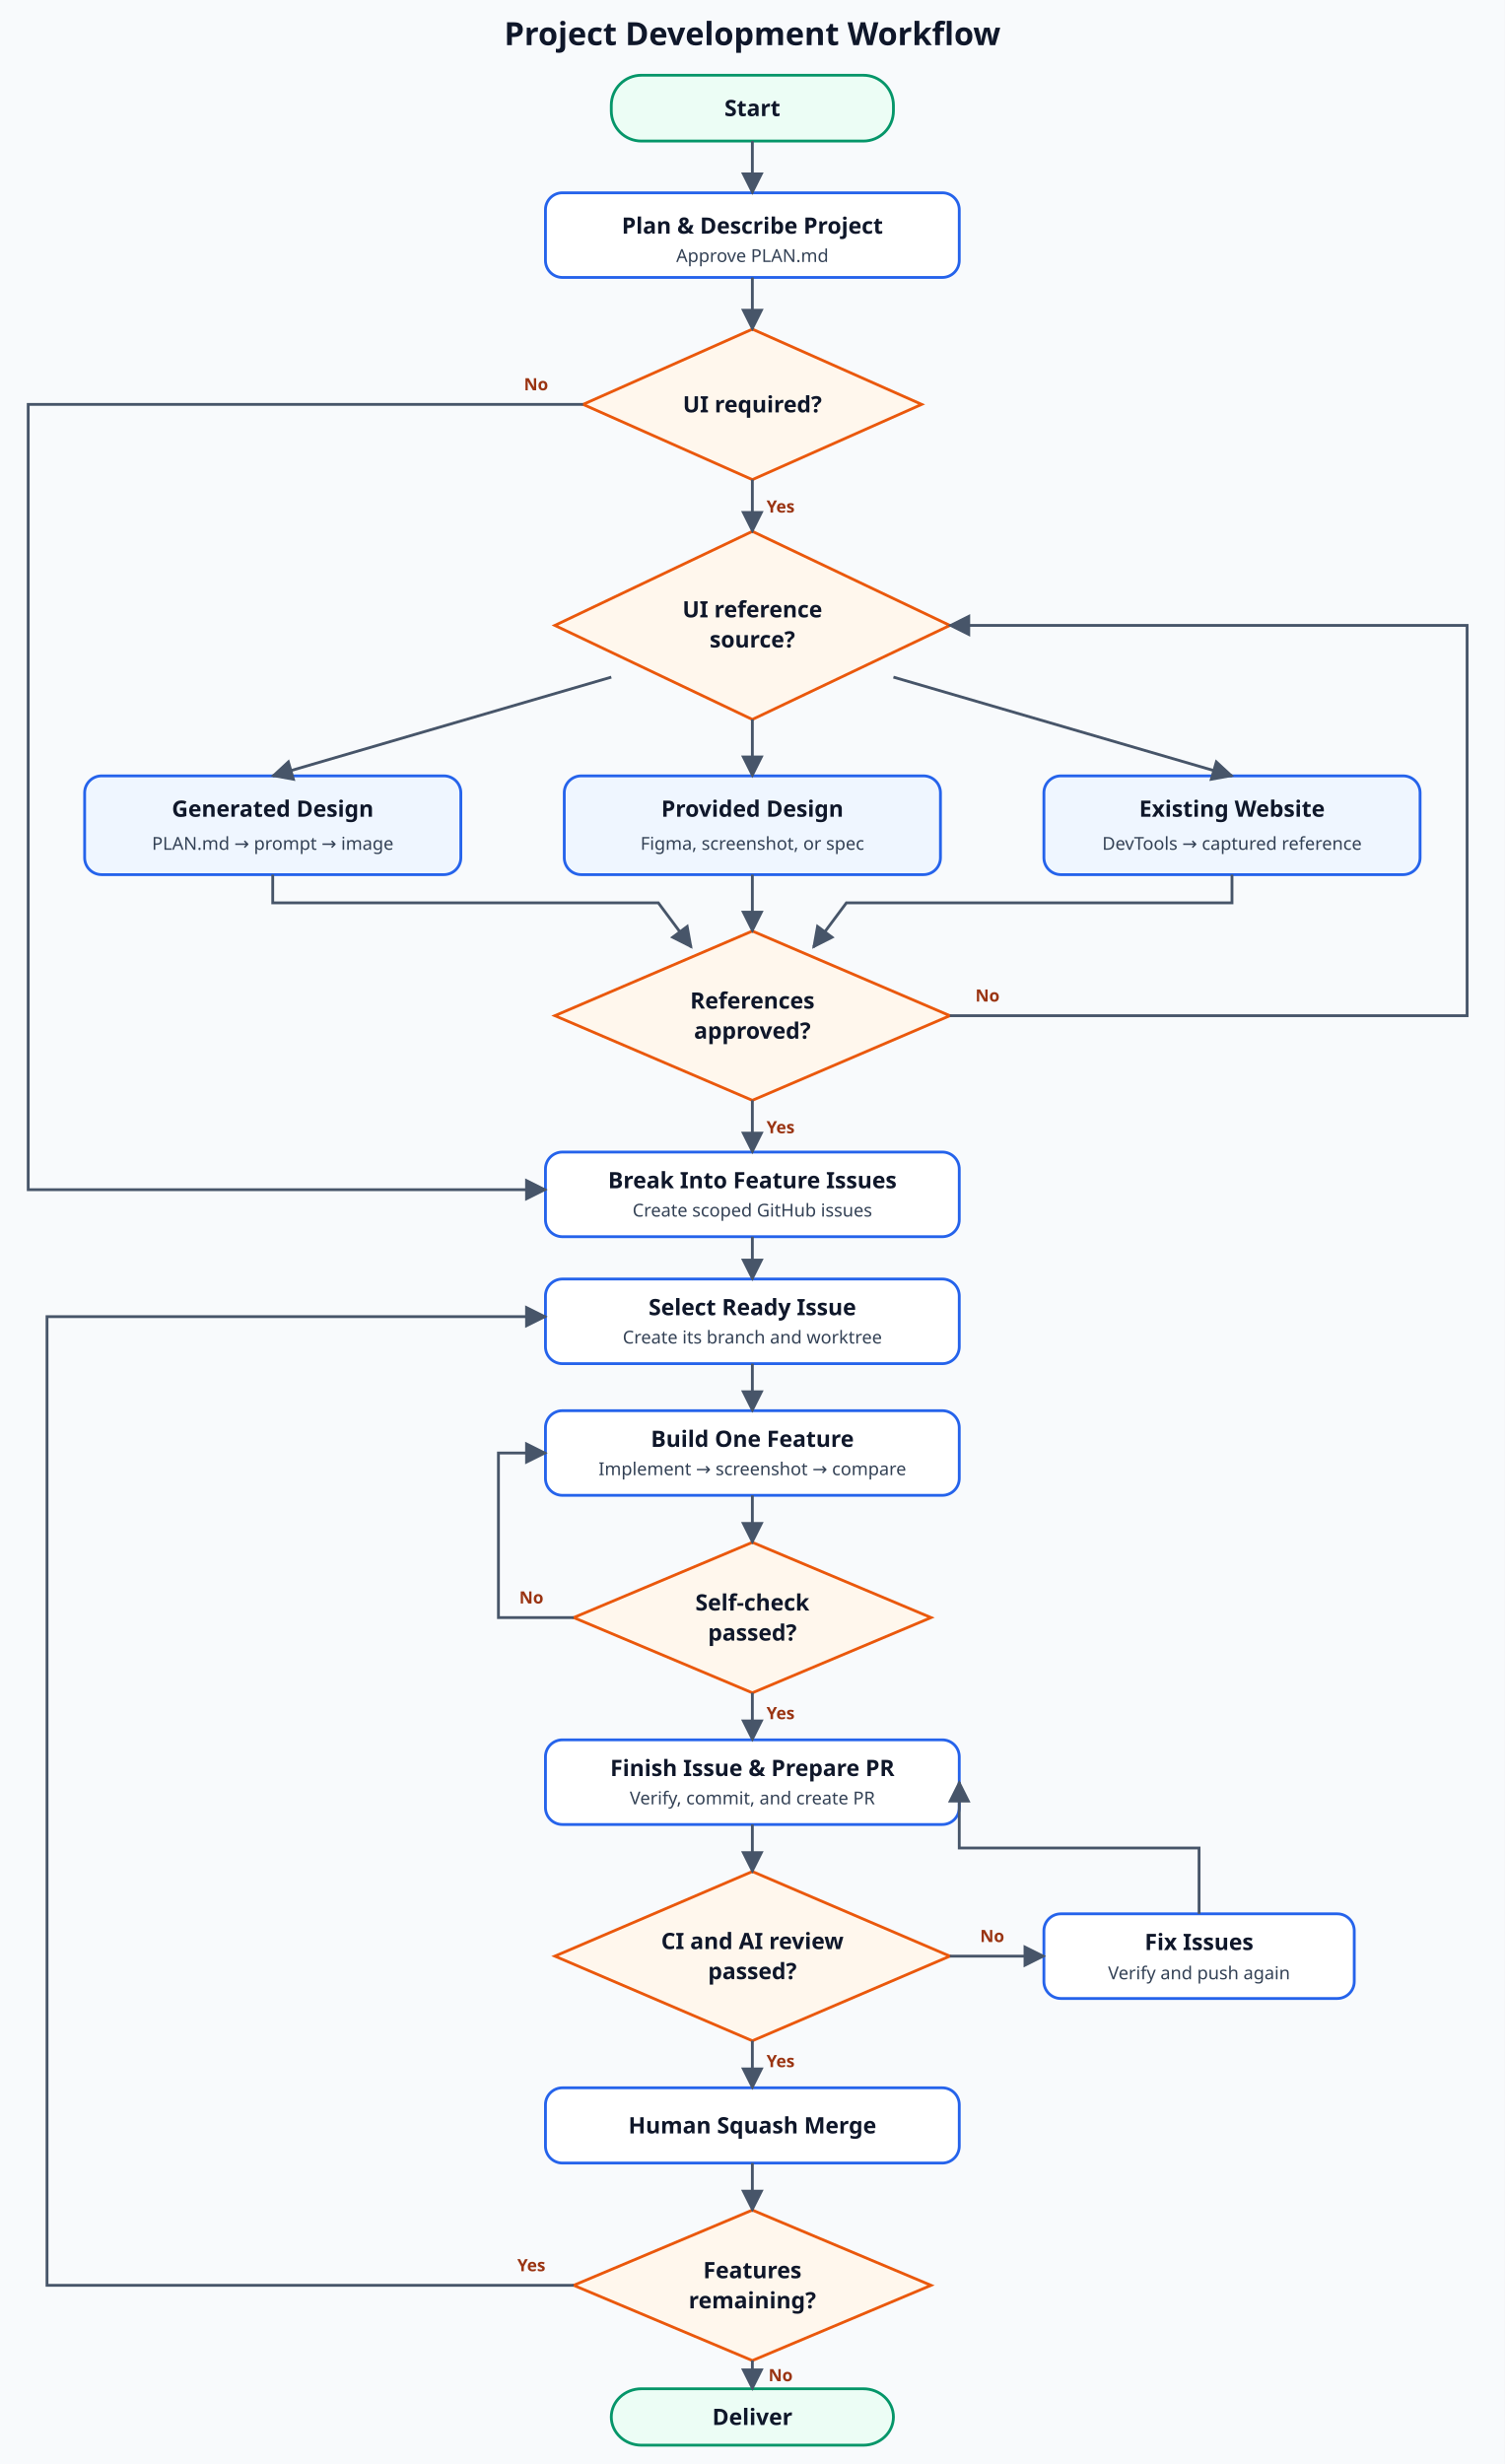
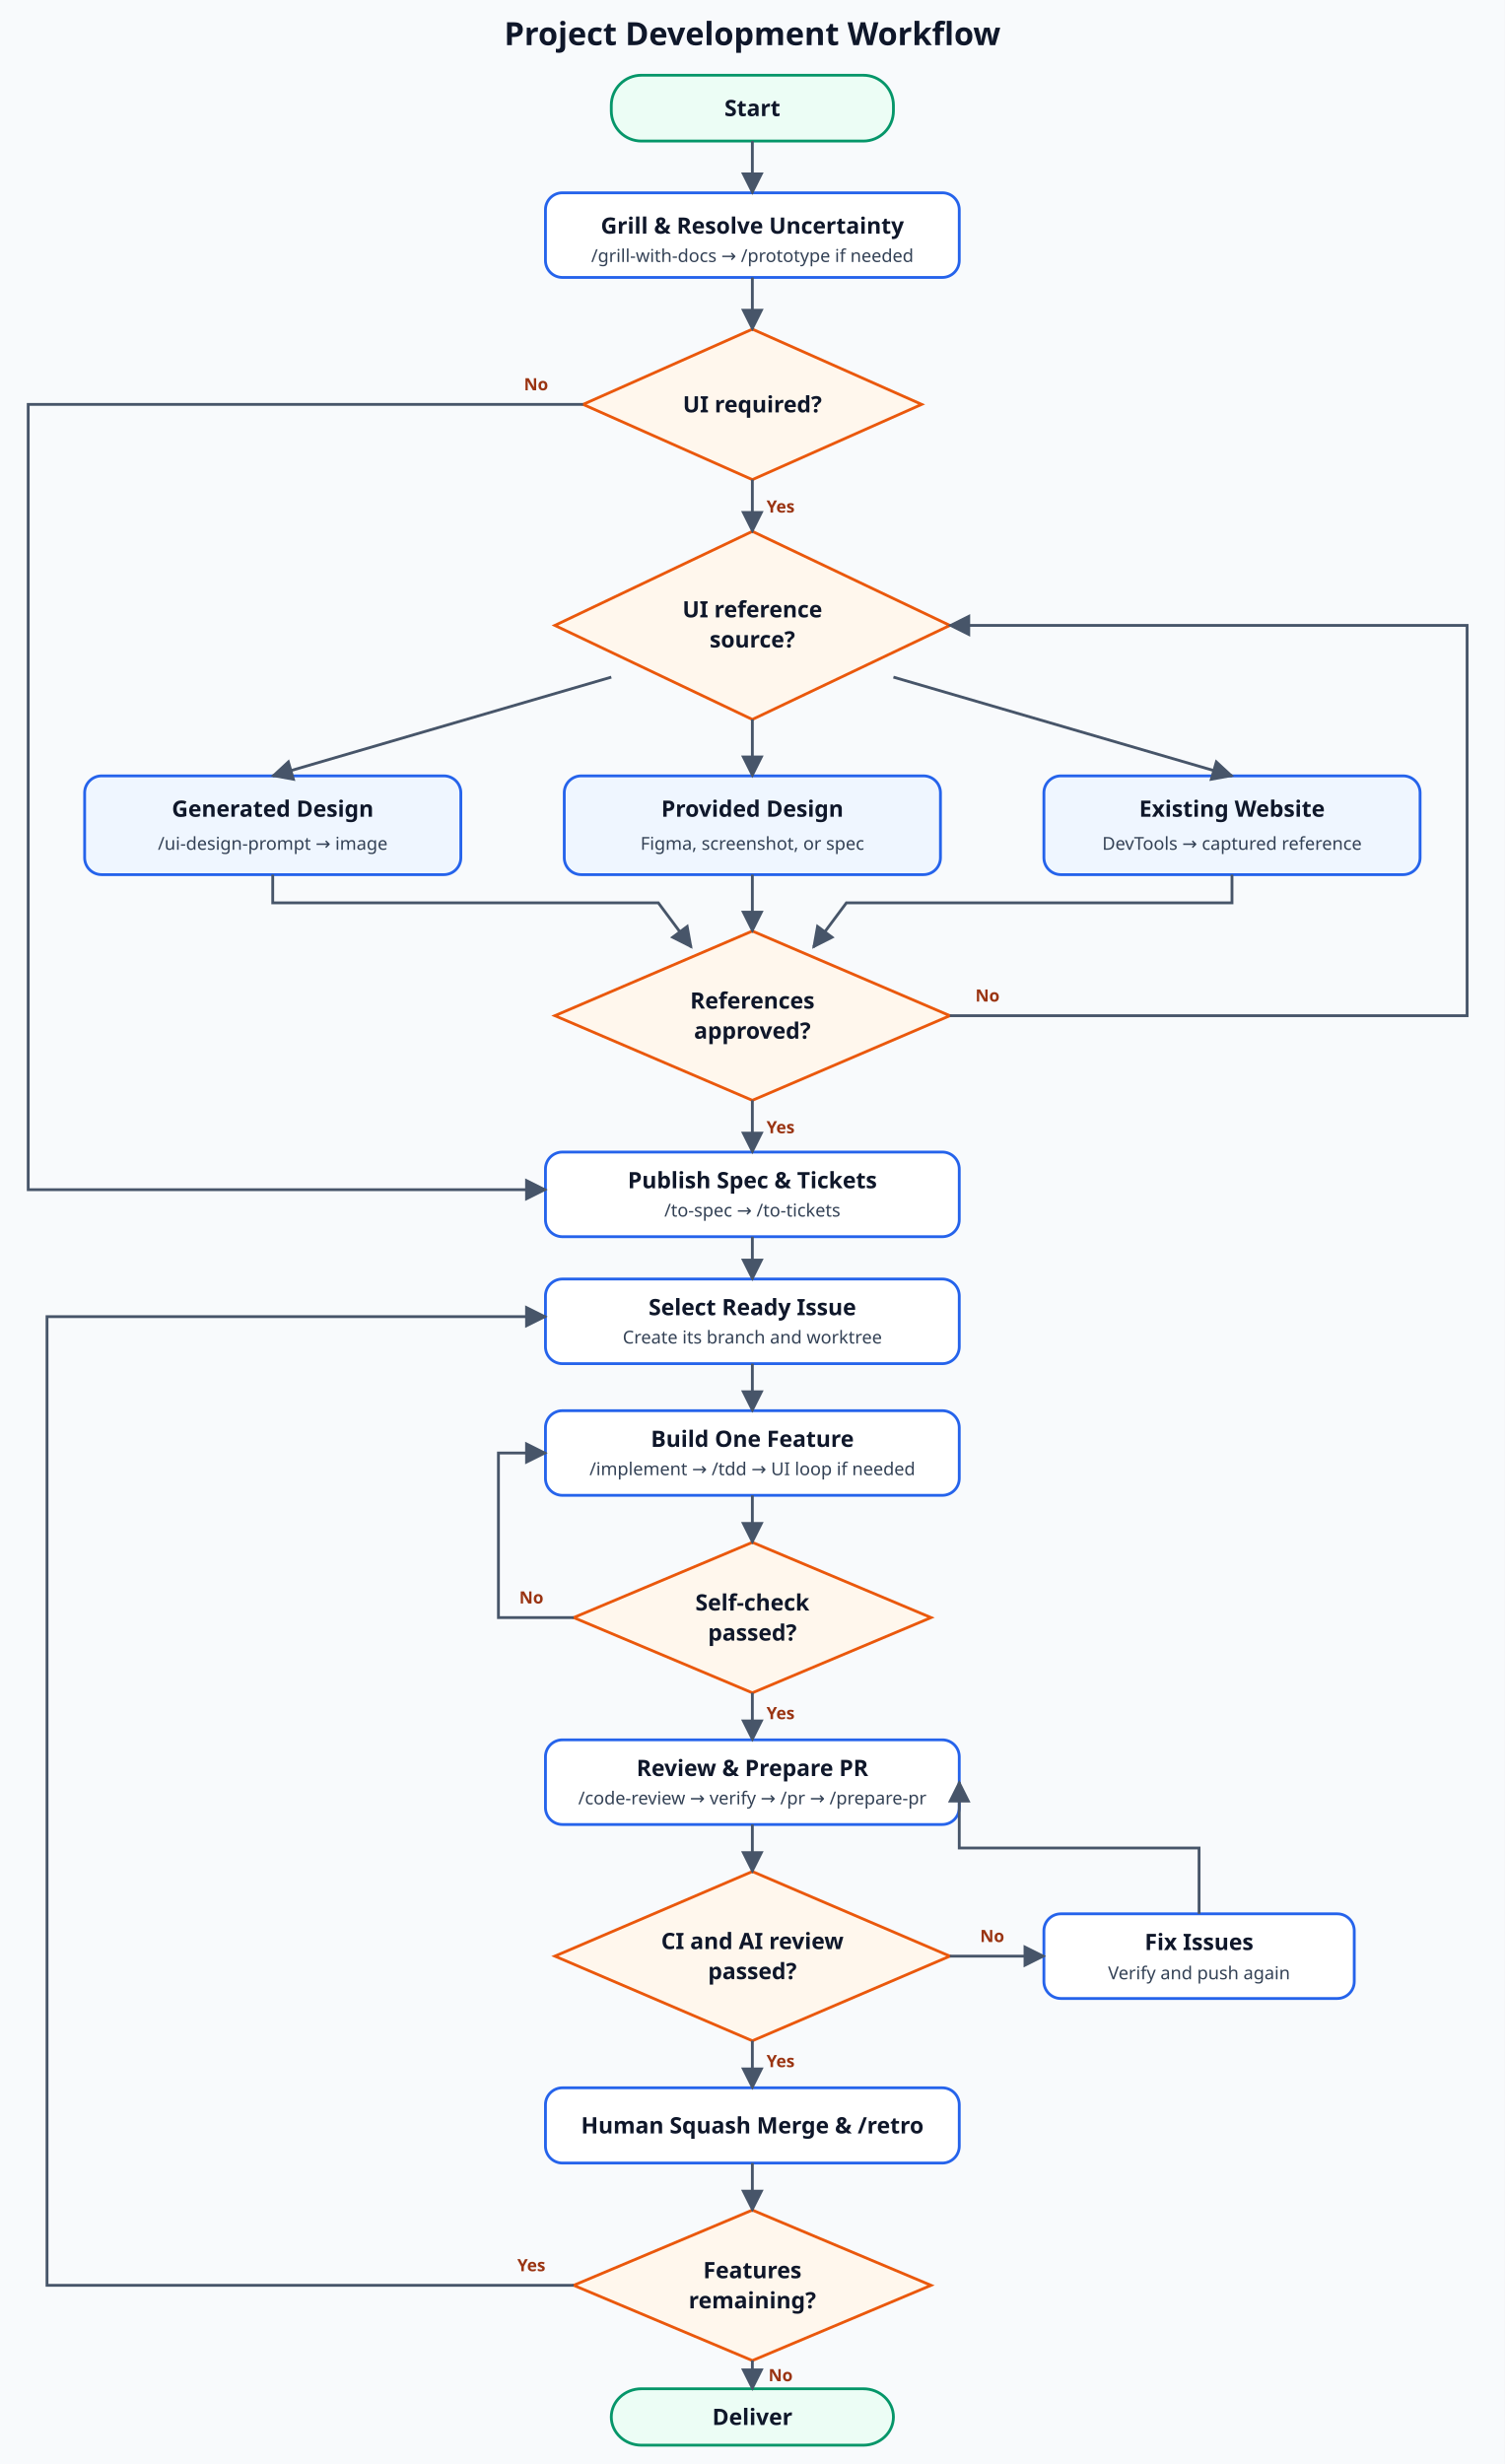
<svg xmlns="http://www.w3.org/2000/svg" width="1600" height="2620" viewBox="0 0 1600 2620" role="img" aria-labelledby="title desc">
  <defs>
    <marker id="arrow" viewBox="0 0 10 10" refX="9" refY="5" markerWidth="8" markerHeight="8" orient="auto-start-reverse">
      <path d="M 0 0 L 10 5 L 0 10 z" fill="#475569" />
    </marker>
    <style>
      .canvas { fill: #f8fafc; }
      .step { fill: #ffffff; stroke: #2563eb; stroke-width: 3; rx: 18; }
      .design { fill: #eff6ff; stroke: #2563eb; stroke-width: 3; rx: 18; }
      .decision { fill: #fff7ed; stroke: #ea580c; stroke-width: 3; }
      .terminal { fill: #ecfdf5; stroke: #059669; stroke-width: 3; rx: 32; }
      .line { fill: none; stroke: #475569; stroke-width: 3; marker-end: url(#arrow); }
      .label { font: 600 24px system-ui, sans-serif; fill: #0f172a; text-anchor: middle; dominant-baseline: middle; }
      .small { font: 500 19px system-ui, sans-serif; fill: #334155; text-anchor: middle; dominant-baseline: middle; }
      .branch { font: 700 18px system-ui, sans-serif; fill: #9a3412; text-anchor: middle; }
      .heading { font: 700 34px system-ui, sans-serif; fill: #0f172a; text-anchor: middle; }
    </style>
  </defs>
  <rect class="canvas" width="1600" height="2620" />
  <text class="heading" x="800" y="48">Project Development Workflow</text>
  <rect class="terminal" x="650" y="80" width="300" height="70" />
  <text class="label" x="800" y="115">Start</text>
  <rect class="step" x="580" y="205" width="440" height="90" />
-   <text class="label" x="800" y="240">Plan &amp; Describe Project</text>
-   <text class="small" x="800" y="272">Approve PLAN.md</text>
+   <text class="label" x="800" y="240">Grill &amp; Resolve Uncertainty</text>
+   <text class="small" x="800" y="272">/grill-with-docs → /prototype if needed</text>
  <polygon class="decision" points="800,350 980,430 800,510 620,430" />
  <text class="label" x="800" y="430">UI required?</text>
  <polygon class="decision" points="800,565 1010,665 800,765 590,665" />
  <text class="label" x="800" y="648">UI reference</text>
  <text class="label" x="800" y="680">source?</text>
  <rect class="design" x="90" y="825" width="400" height="105" />
  <text class="label" x="290" y="860">Generated Design</text>
-   <text class="small" x="290" y="897">PLAN.md → prompt → image</text>
+   <text class="small" x="290" y="897">/ui-design-prompt → image</text>
  <rect class="design" x="600" y="825" width="400" height="105" />
  <text class="label" x="800" y="860">Provided Design</text>
  <text class="small" x="800" y="897">Figma, screenshot, or spec</text>
  <rect class="design" x="1110" y="825" width="400" height="105" />
  <text class="label" x="1310" y="860">Existing Website</text>
  <text class="small" x="1310" y="897">DevTools → captured reference</text>
  <polygon class="decision" points="800,990 1010,1080 800,1170 590,1080" />
  <text class="label" x="800" y="1064">References</text>
  <text class="label" x="800" y="1096">approved?</text>
  <rect class="step" x="580" y="1225" width="440" height="90" />
-   <text class="label" x="800" y="1255">Break Into Feature Issues</text>
-   <text class="small" x="800" y="1287">Create scoped GitHub issues</text>
+   <text class="label" x="800" y="1255">Publish Spec &amp; Tickets</text>
+   <text class="small" x="800" y="1287">/to-spec → /to-tickets</text>
  <rect class="step" x="580" y="1360" width="440" height="90" />
  <text class="label" x="800" y="1390">Select Ready Issue</text>
  <text class="small" x="800" y="1422">Create its branch and worktree</text>
  <rect class="step" x="580" y="1500" width="440" height="90" />
  <text class="label" x="800" y="1530">Build One Feature</text>
-   <text class="small" x="800" y="1562">Implement → screenshot → compare</text>
+   <text class="small" x="800" y="1562">/implement → /tdd → UI loop if needed</text>
  <polygon class="decision" points="800,1640 990,1720 800,1800 610,1720" />
  <text class="label" x="800" y="1704">Self-check</text>
  <text class="label" x="800" y="1736">passed?</text>
  <rect class="step" x="580" y="1850" width="440" height="90" />
-   <text class="label" x="800" y="1880">Finish Issue &amp; Prepare PR</text>
-   <text class="small" x="800" y="1912">Verify, commit, and create PR</text>
+   <text class="label" x="800" y="1880">Review &amp; Prepare PR</text>
+   <text class="small" x="800" y="1912">/code-review → verify → /pr → /prepare-pr</text>
  <polygon class="decision" points="800,1990 1010,2080 800,2170 590,2080" />
  <text class="label" x="800" y="2064">CI and AI review</text>
  <text class="label" x="800" y="2096">passed?</text>
  <rect class="step" x="1110" y="2035" width="330" height="90" />
  <text class="label" x="1275" y="2065">Fix Issues</text>
  <text class="small" x="1275" y="2098">Verify and push again</text>
  <rect class="step" x="580" y="2220" width="440" height="80" />
-   <text class="label" x="800" y="2260">Human Squash Merge</text>
+   <text class="label" x="800" y="2260">Human Squash Merge &amp; /retro</text>
  <polygon class="decision" points="800,2350 990,2430 800,2510 610,2430" />
  <text class="label" x="800" y="2414">Features</text>
  <text class="label" x="800" y="2446">remaining?</text>
  <rect class="terminal" x="650" y="2540" width="300" height="60" />
  <text class="label" x="800" y="2570">Deliver</text>
  <path class="line" d="M800 150 V205" />
  <path class="line" d="M800 295 V350" />
  <path class="line" d="M800 510 V565" />
  <text class="branch" x="830" y="545">Yes</text>
  <path class="line" d="M620 430 H30 V1265 H580" />
  <text class="branch" x="570" y="415">No</text>
  <path class="line" d="M650 720 L290 825" />
  <path class="line" d="M800 765 V825" />
  <path class="line" d="M950 720 L1310 825" />
  <path class="line" d="M290 930 V960 H700 L735 1007" />
  <path class="line" d="M800 930 V990" />
  <path class="line" d="M1310 930 V960 H900 L865 1007" />
  <path class="line" d="M800 1170 V1225" />
  <text class="branch" x="830" y="1205">Yes</text>
  <path class="line" d="M1010 1080 H1560 V665 H1010" />
  <text class="branch" x="1050" y="1065">No</text>
  <path class="line" d="M800 1315 V1360" />
  <path class="line" d="M800 1450 V1500" />
  <path class="line" d="M800 1590 V1640" />
  <path class="line" d="M800 1800 V1850" />
  <text class="branch" x="830" y="1828">Yes</text>
  <path class="line" d="M610 1720 H530 V1545 H580" />
  <text class="branch" x="565" y="1705">No</text>
  <path class="line" d="M800 1940 V1990" />
  <path class="line" d="M1010 2080 H1110" />
  <text class="branch" x="1055" y="2065">No</text>
  <path class="line" d="M1275 2035 V1965 H1020 V1895" />
  <path class="line" d="M800 2170 V2220" />
  <text class="branch" x="830" y="2198">Yes</text>
  <path class="line" d="M800 2300 V2350" />
  <path class="line" d="M610 2430 H50 V1400 H580" />
  <text class="branch" x="565" y="2415">Yes</text>
  <path class="line" d="M800 2510 V2540" />
  <text class="branch" x="830" y="2532">No</text>
</svg>
